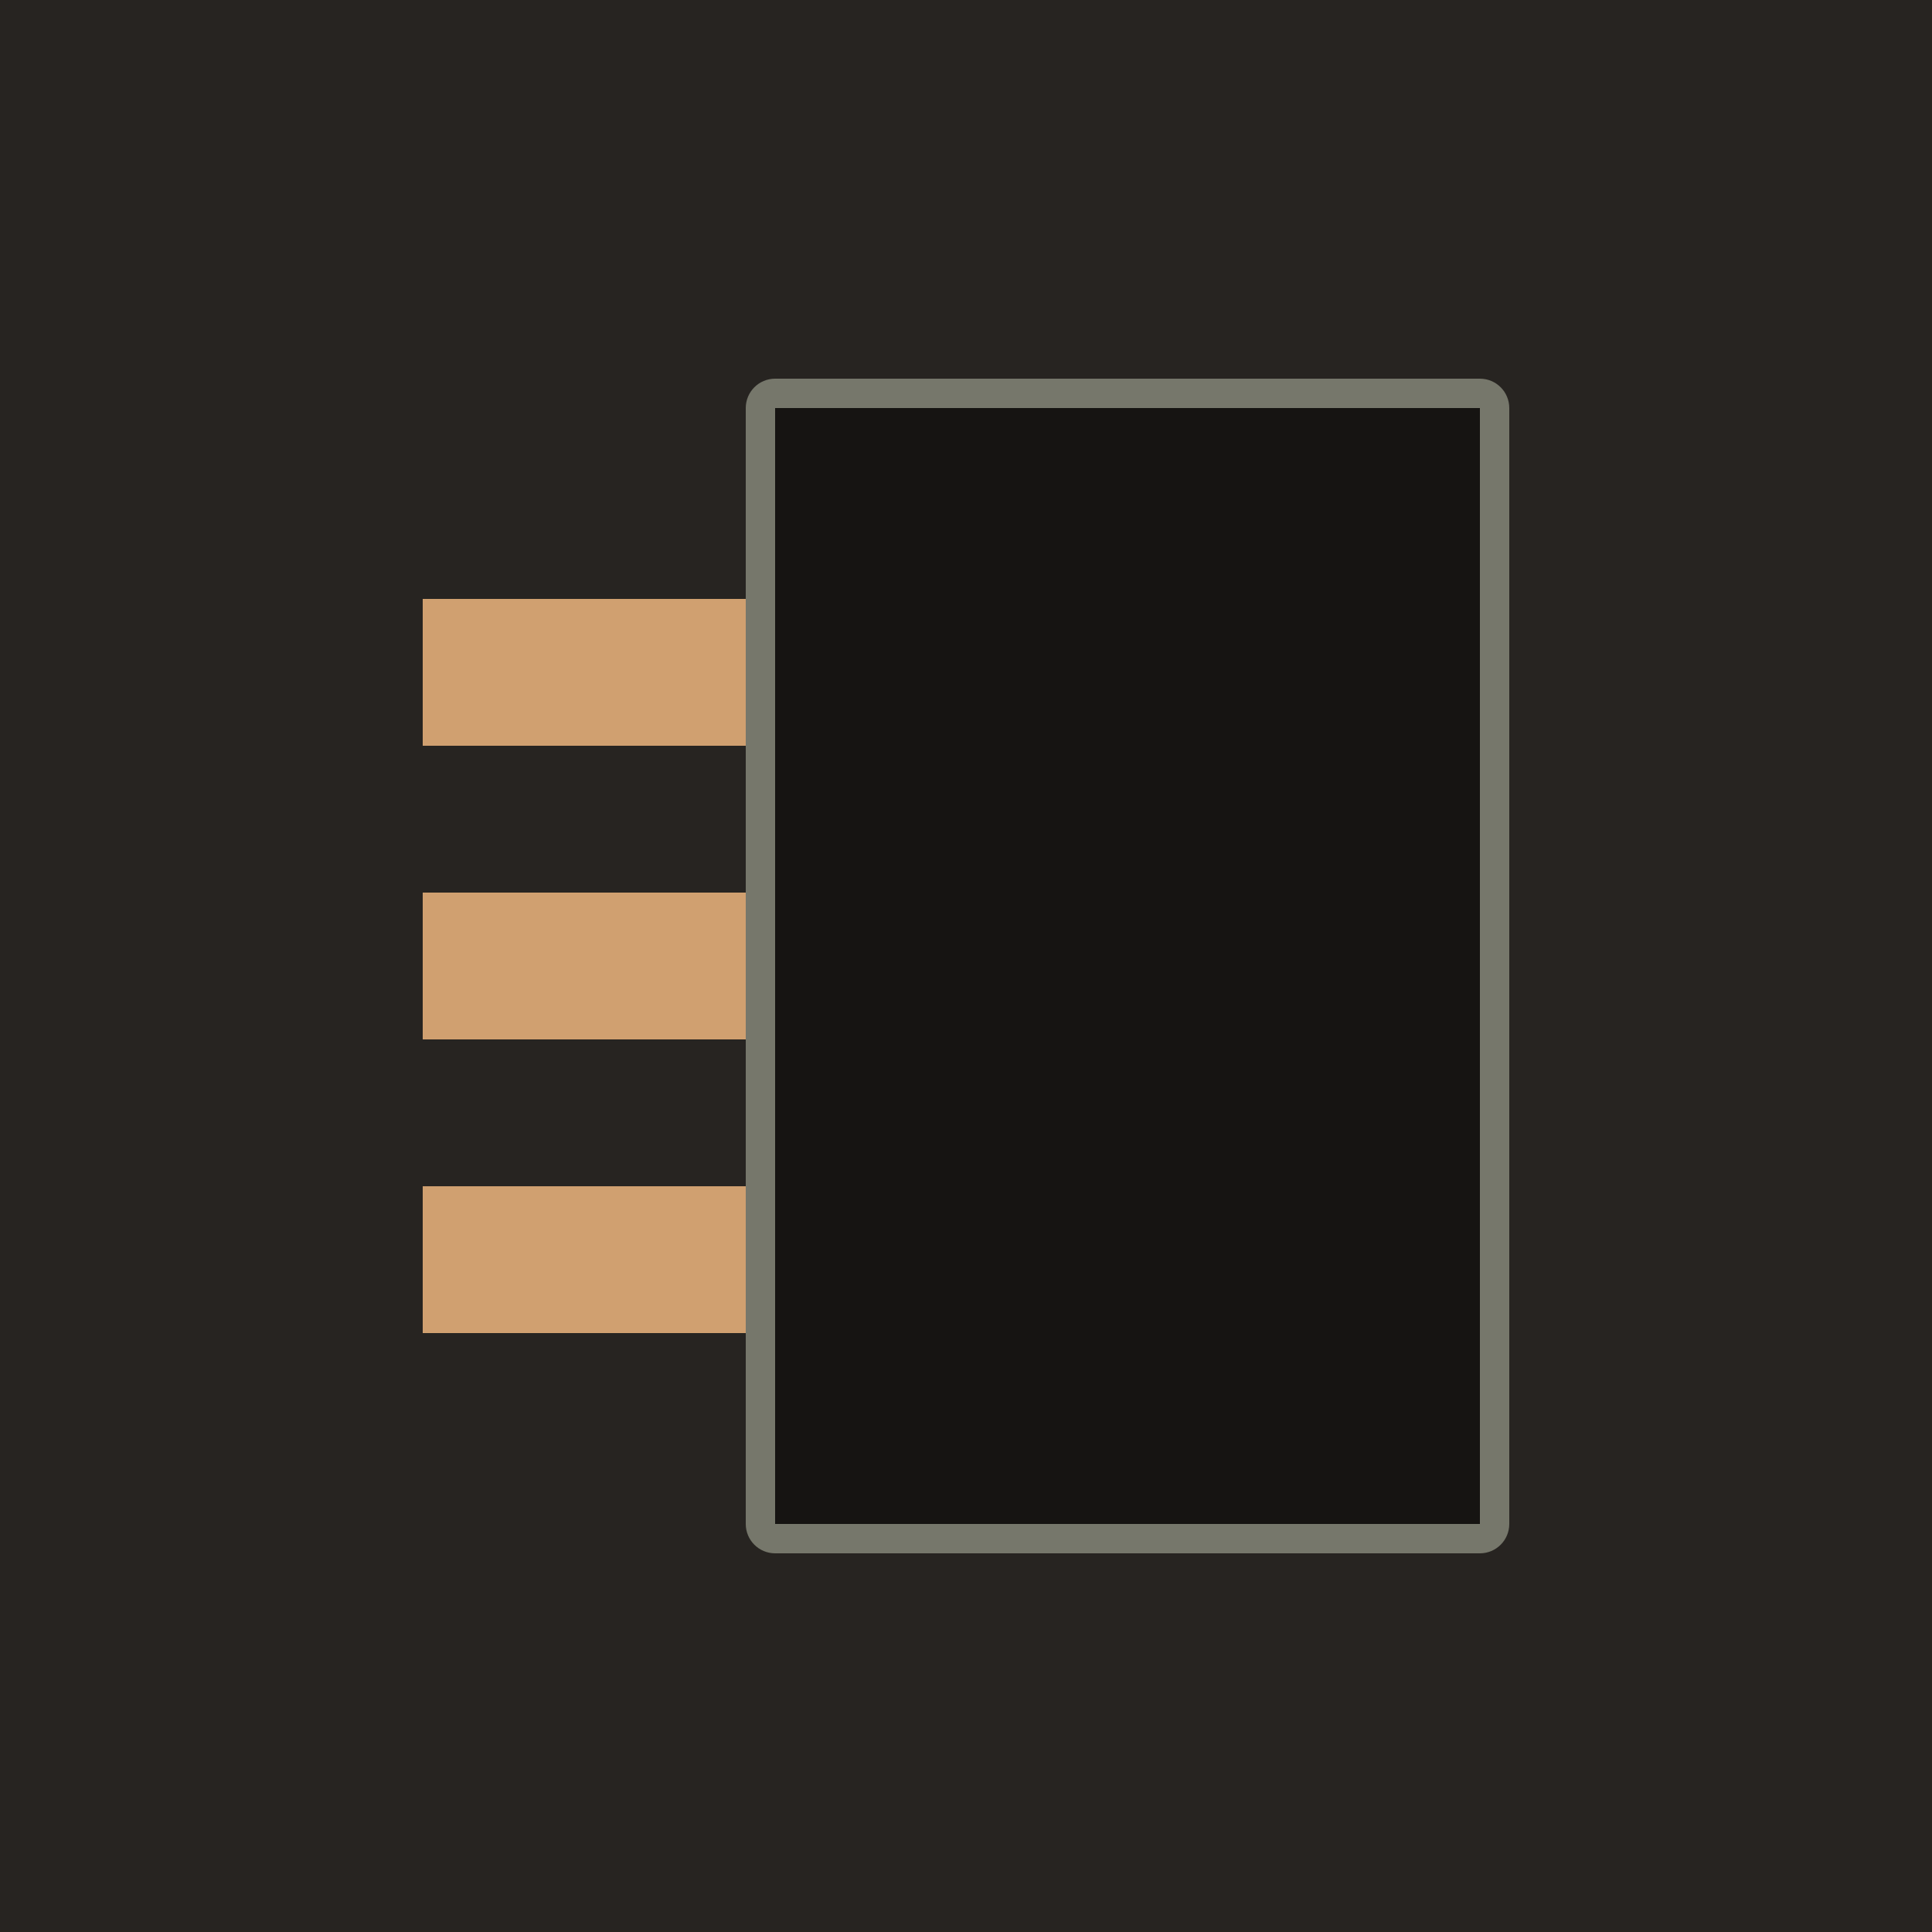
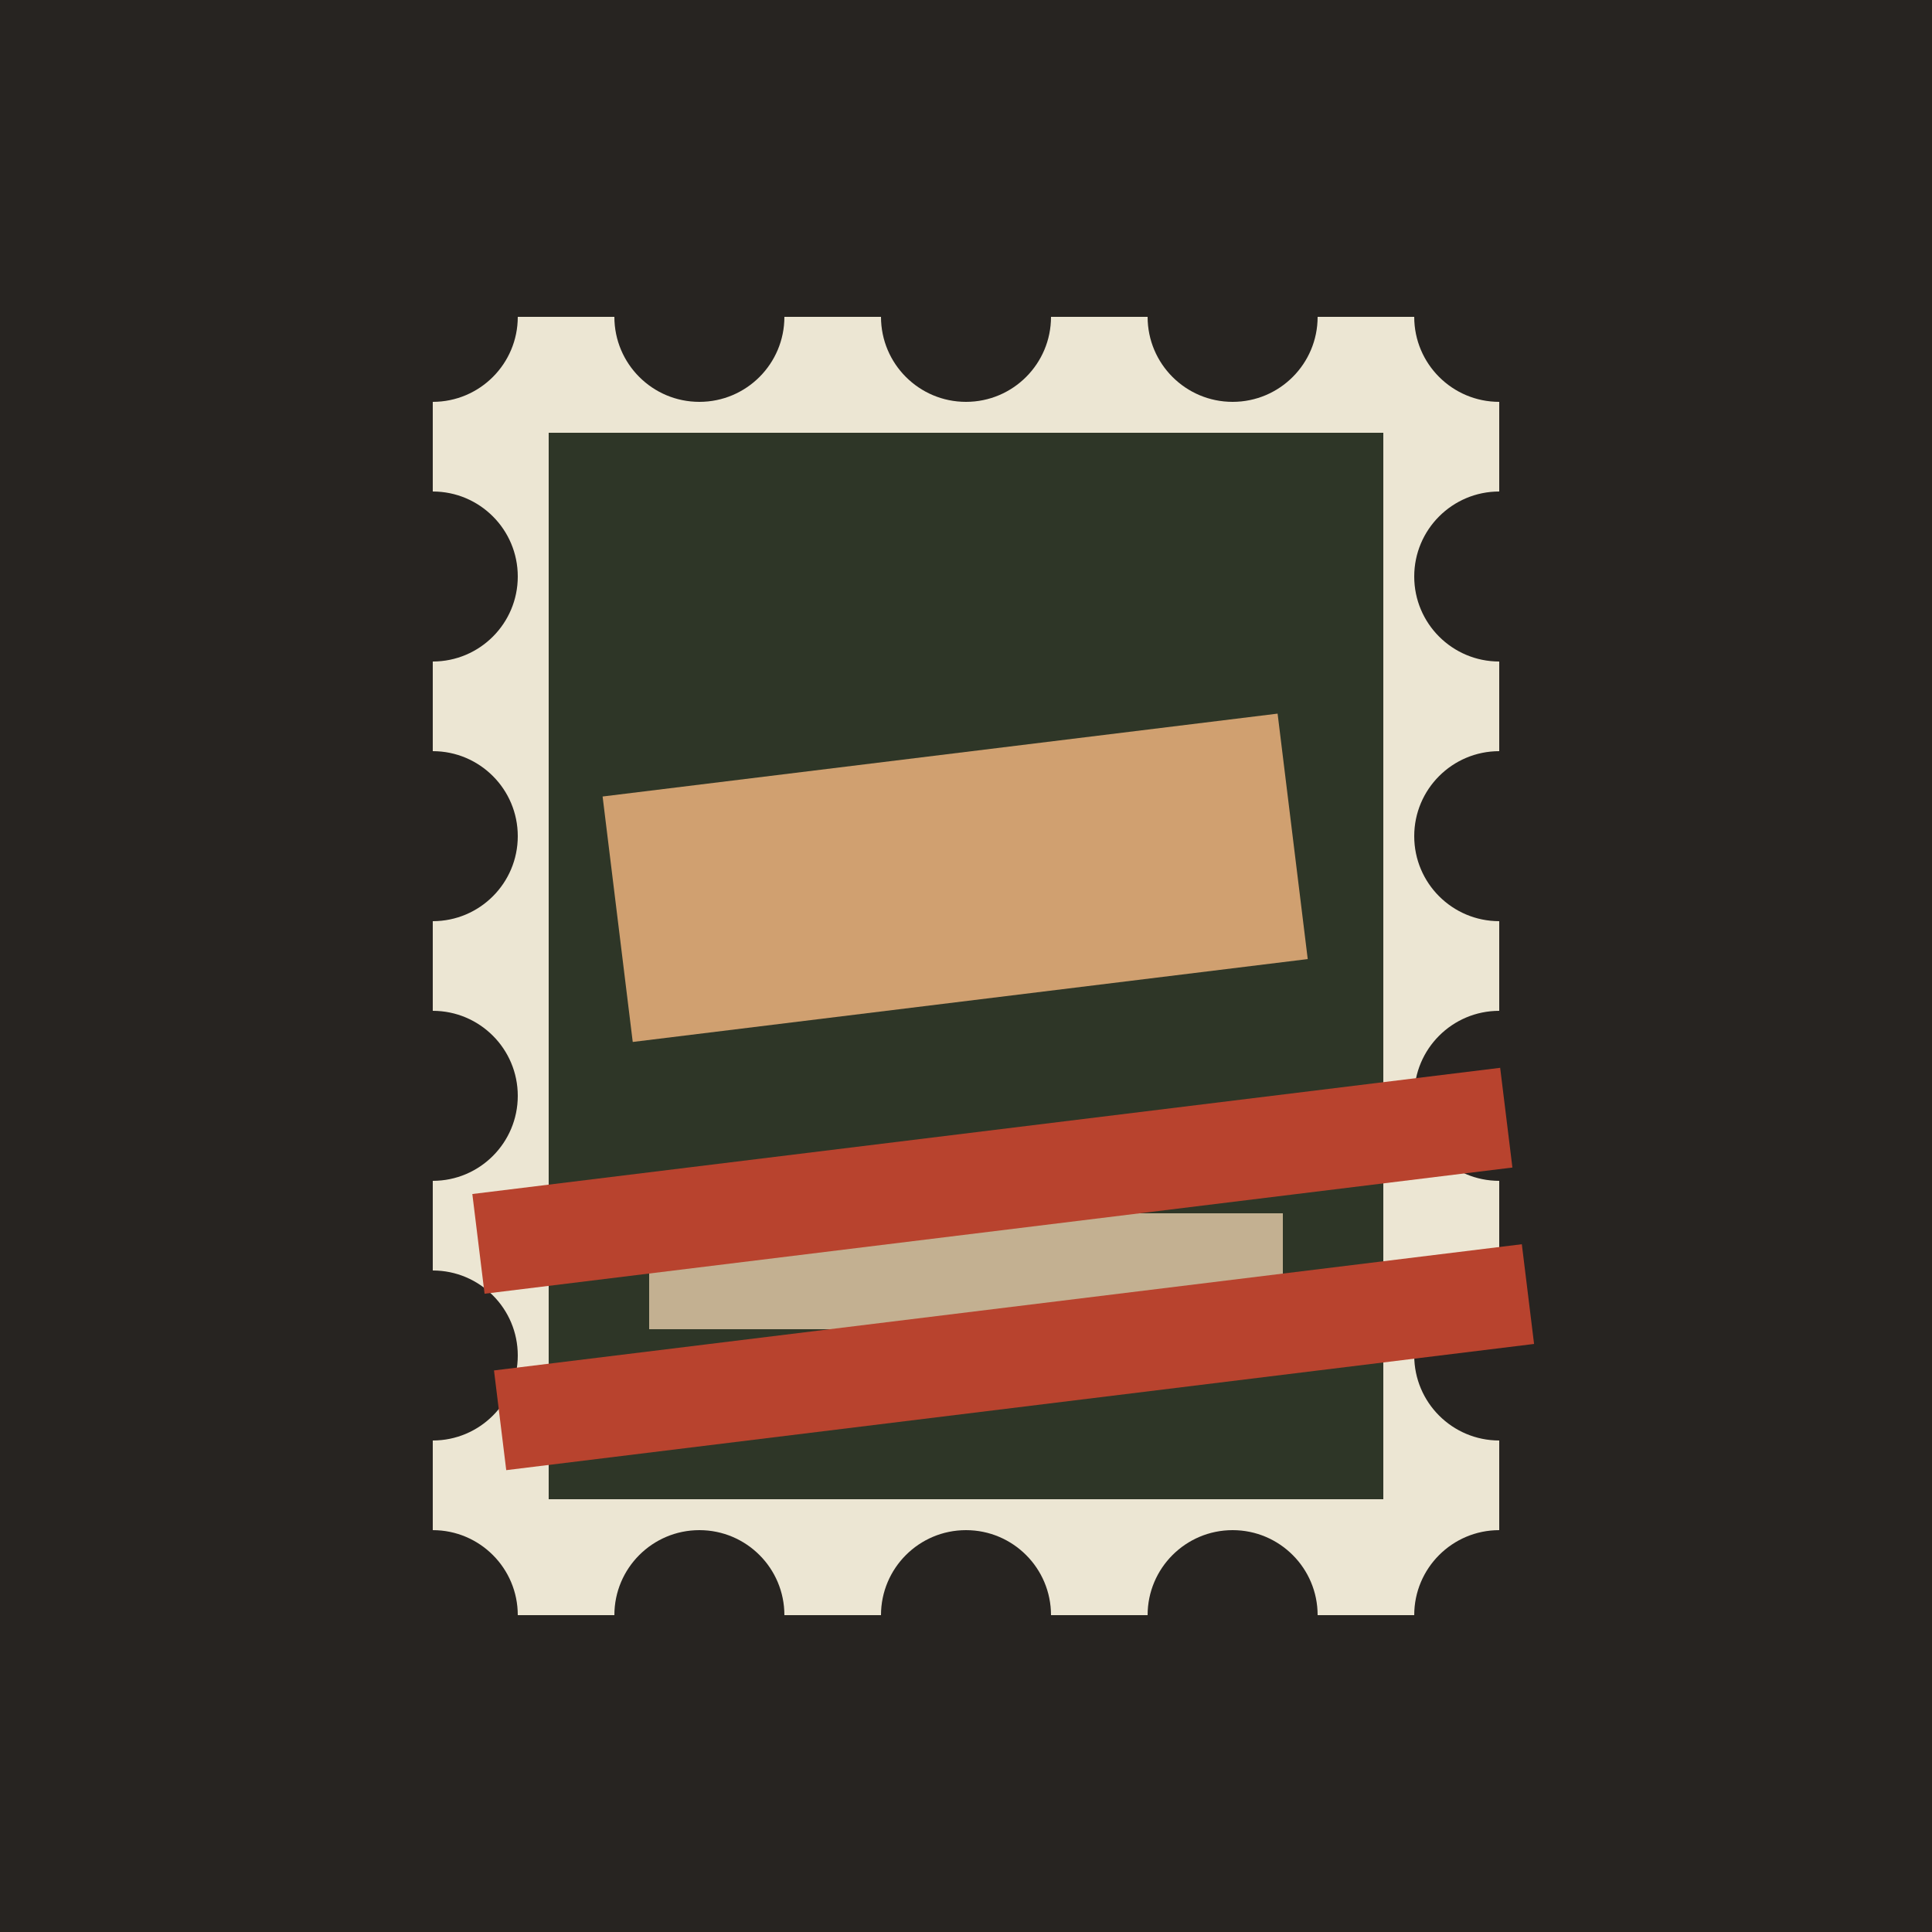
- <svg xmlns="http://www.w3.org/2000/svg" viewBox="0 0 500 500" width="500" height="500" role="img" aria-label="CAPIE">
+ <svg xmlns="http://www.w3.org/2000/svg" viewBox="0 0 500 500" width="500" height="500" role="img" aria-label="capie-mods">
  <rect width="500" height="500" fill="#272421" />
-   <g transform="translate(18.2 -103.4) scale(1.9)">
-     <rect x="94" y="108" width="100" height="156" rx="2" fill="#161412" stroke="#76776b" stroke-width="4" />
-     <rect x="48" y="136" width="44" height="20" fill="#d0a070" />
-     <rect x="48" y="176" width="44" height="20" fill="#d0a070" />
-     <rect x="48" y="216" width="44" height="20" fill="#d0a070" />
+   <rect x="112" y="82" width="276" height="336" fill="#ece6d3" />
+   <circle cx="112" cy="82" r="22" fill="#272421" />
+   <circle cx="112" cy="418" r="22" fill="#272421" />
+   <circle cx="181" cy="82" r="22" fill="#272421" />
+   <circle cx="181" cy="418" r="22" fill="#272421" />
+   <circle cx="250" cy="82" r="22" fill="#272421" />
+   <circle cx="250" cy="418" r="22" fill="#272421" />
+   <circle cx="319" cy="82" r="22" fill="#272421" />
+   <circle cx="319" cy="418" r="22" fill="#272421" />
+   <circle cx="388" cy="82" r="22" fill="#272421" />
+   <circle cx="388" cy="418" r="22" fill="#272421" />
+   <circle cx="112" cy="149.2" r="22" fill="#272421" />
+   <circle cx="388" cy="149.2" r="22" fill="#272421" />
+   <circle cx="112" cy="216.4" r="22" fill="#272421" />
+   <circle cx="388" cy="216.4" r="22" fill="#272421" />
+   <circle cx="112" cy="283.6" r="22" fill="#272421" />
+   <circle cx="388" cy="283.6" r="22" fill="#272421" />
+   <circle cx="112" cy="350.8" r="22" fill="#272421" />
+   <circle cx="388" cy="350.8" r="22" fill="#272421" />
+   <rect x="142" y="112" width="216" height="276" fill="#2e3627" />
+   <rect x="168" y="314" width="164" height="30" fill="#c3b091" />
+   <g transform="rotate(-7 250 250)">
+     <rect x="116" y="293" width="268" height="26" fill="#b8432e" />
+     <rect x="116" y="339" width="268" height="26" fill="#b8432e" />
+     <rect x="162" y="195" width="176" height="64" fill="#d0a070" />
  </g>
</svg>
